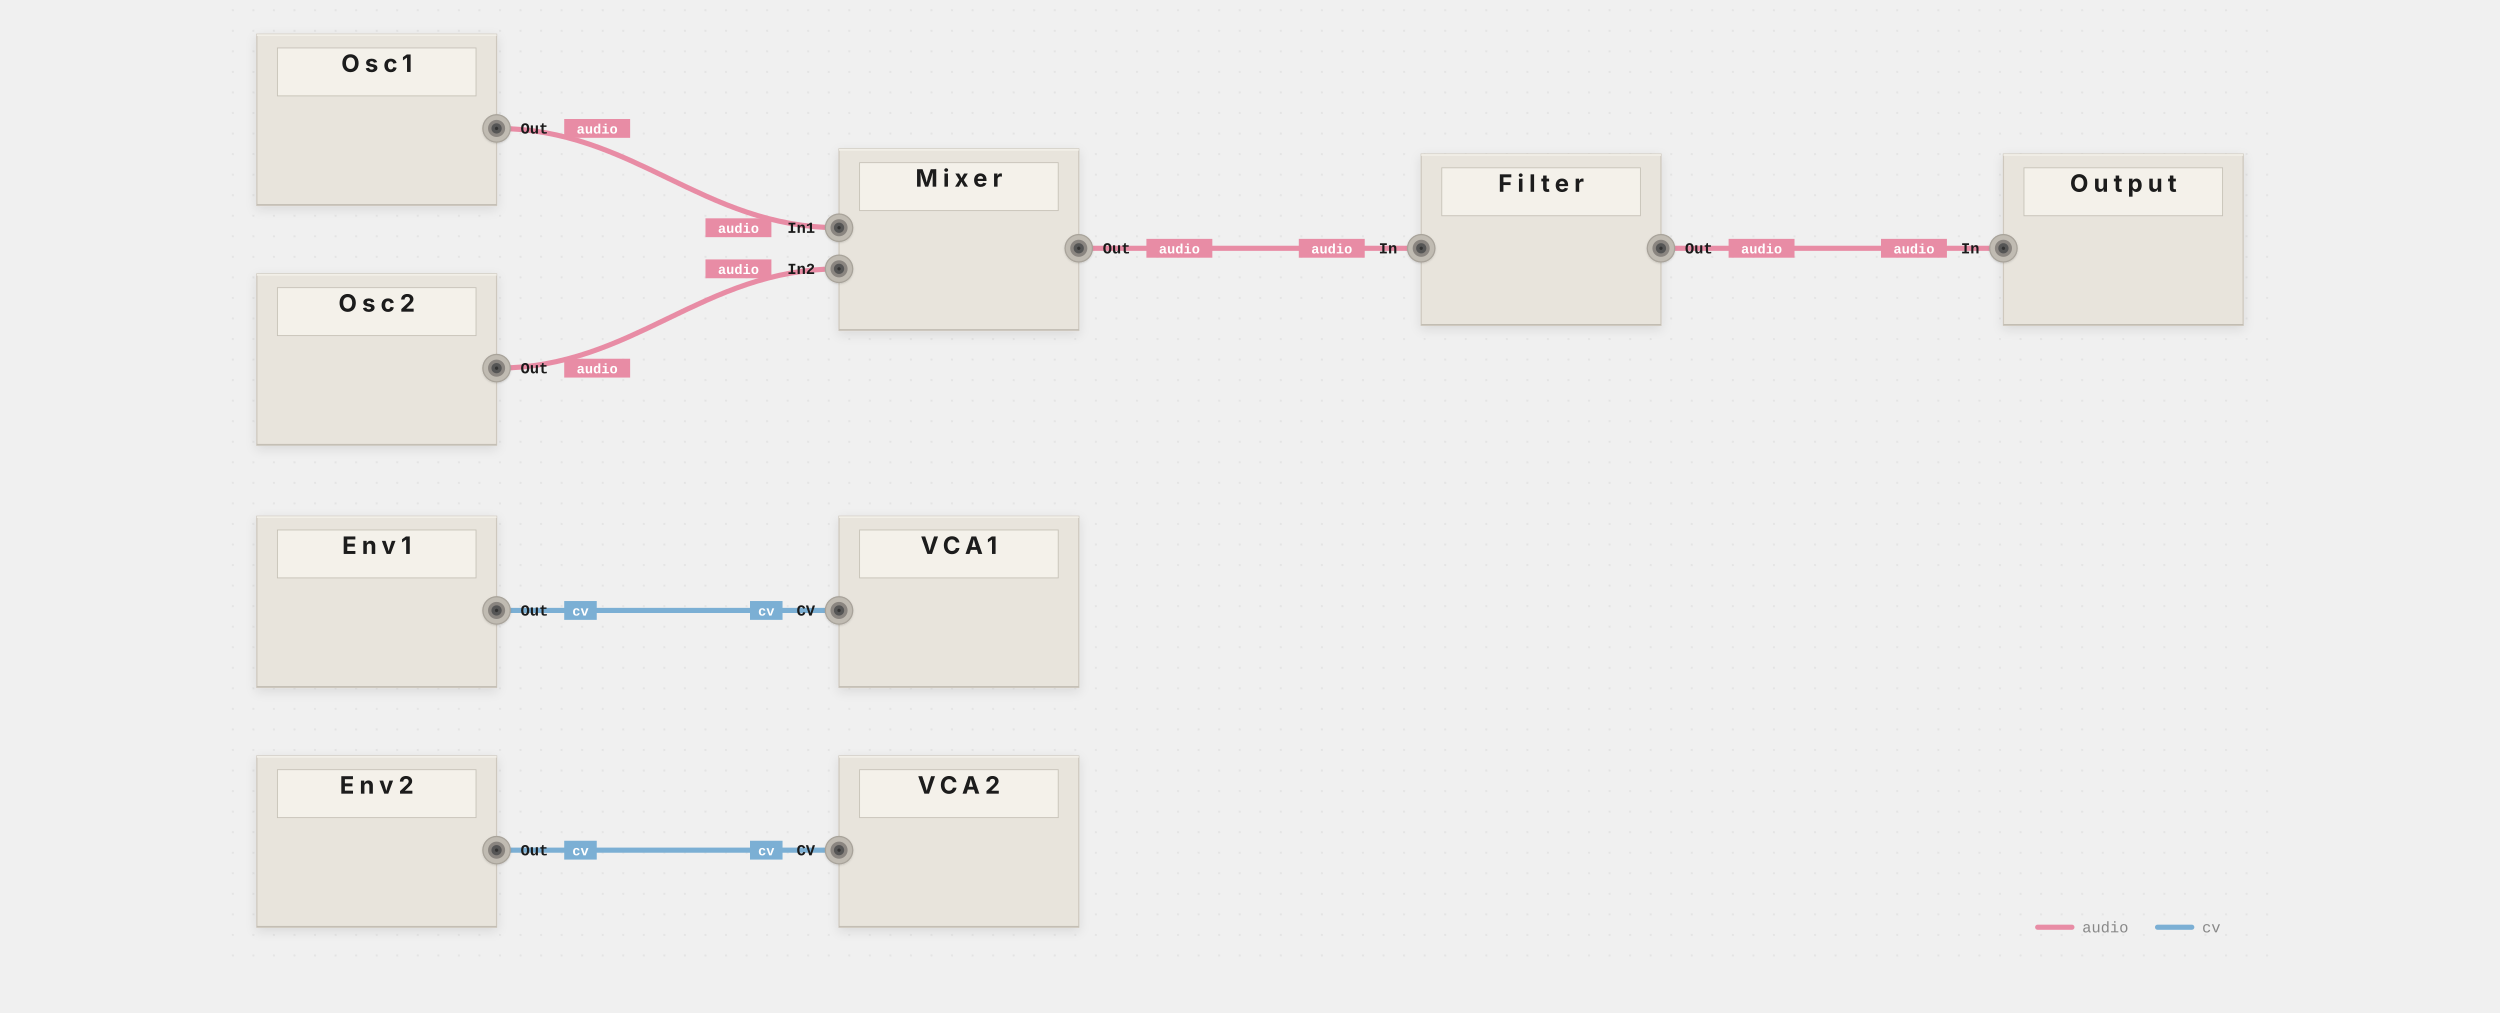
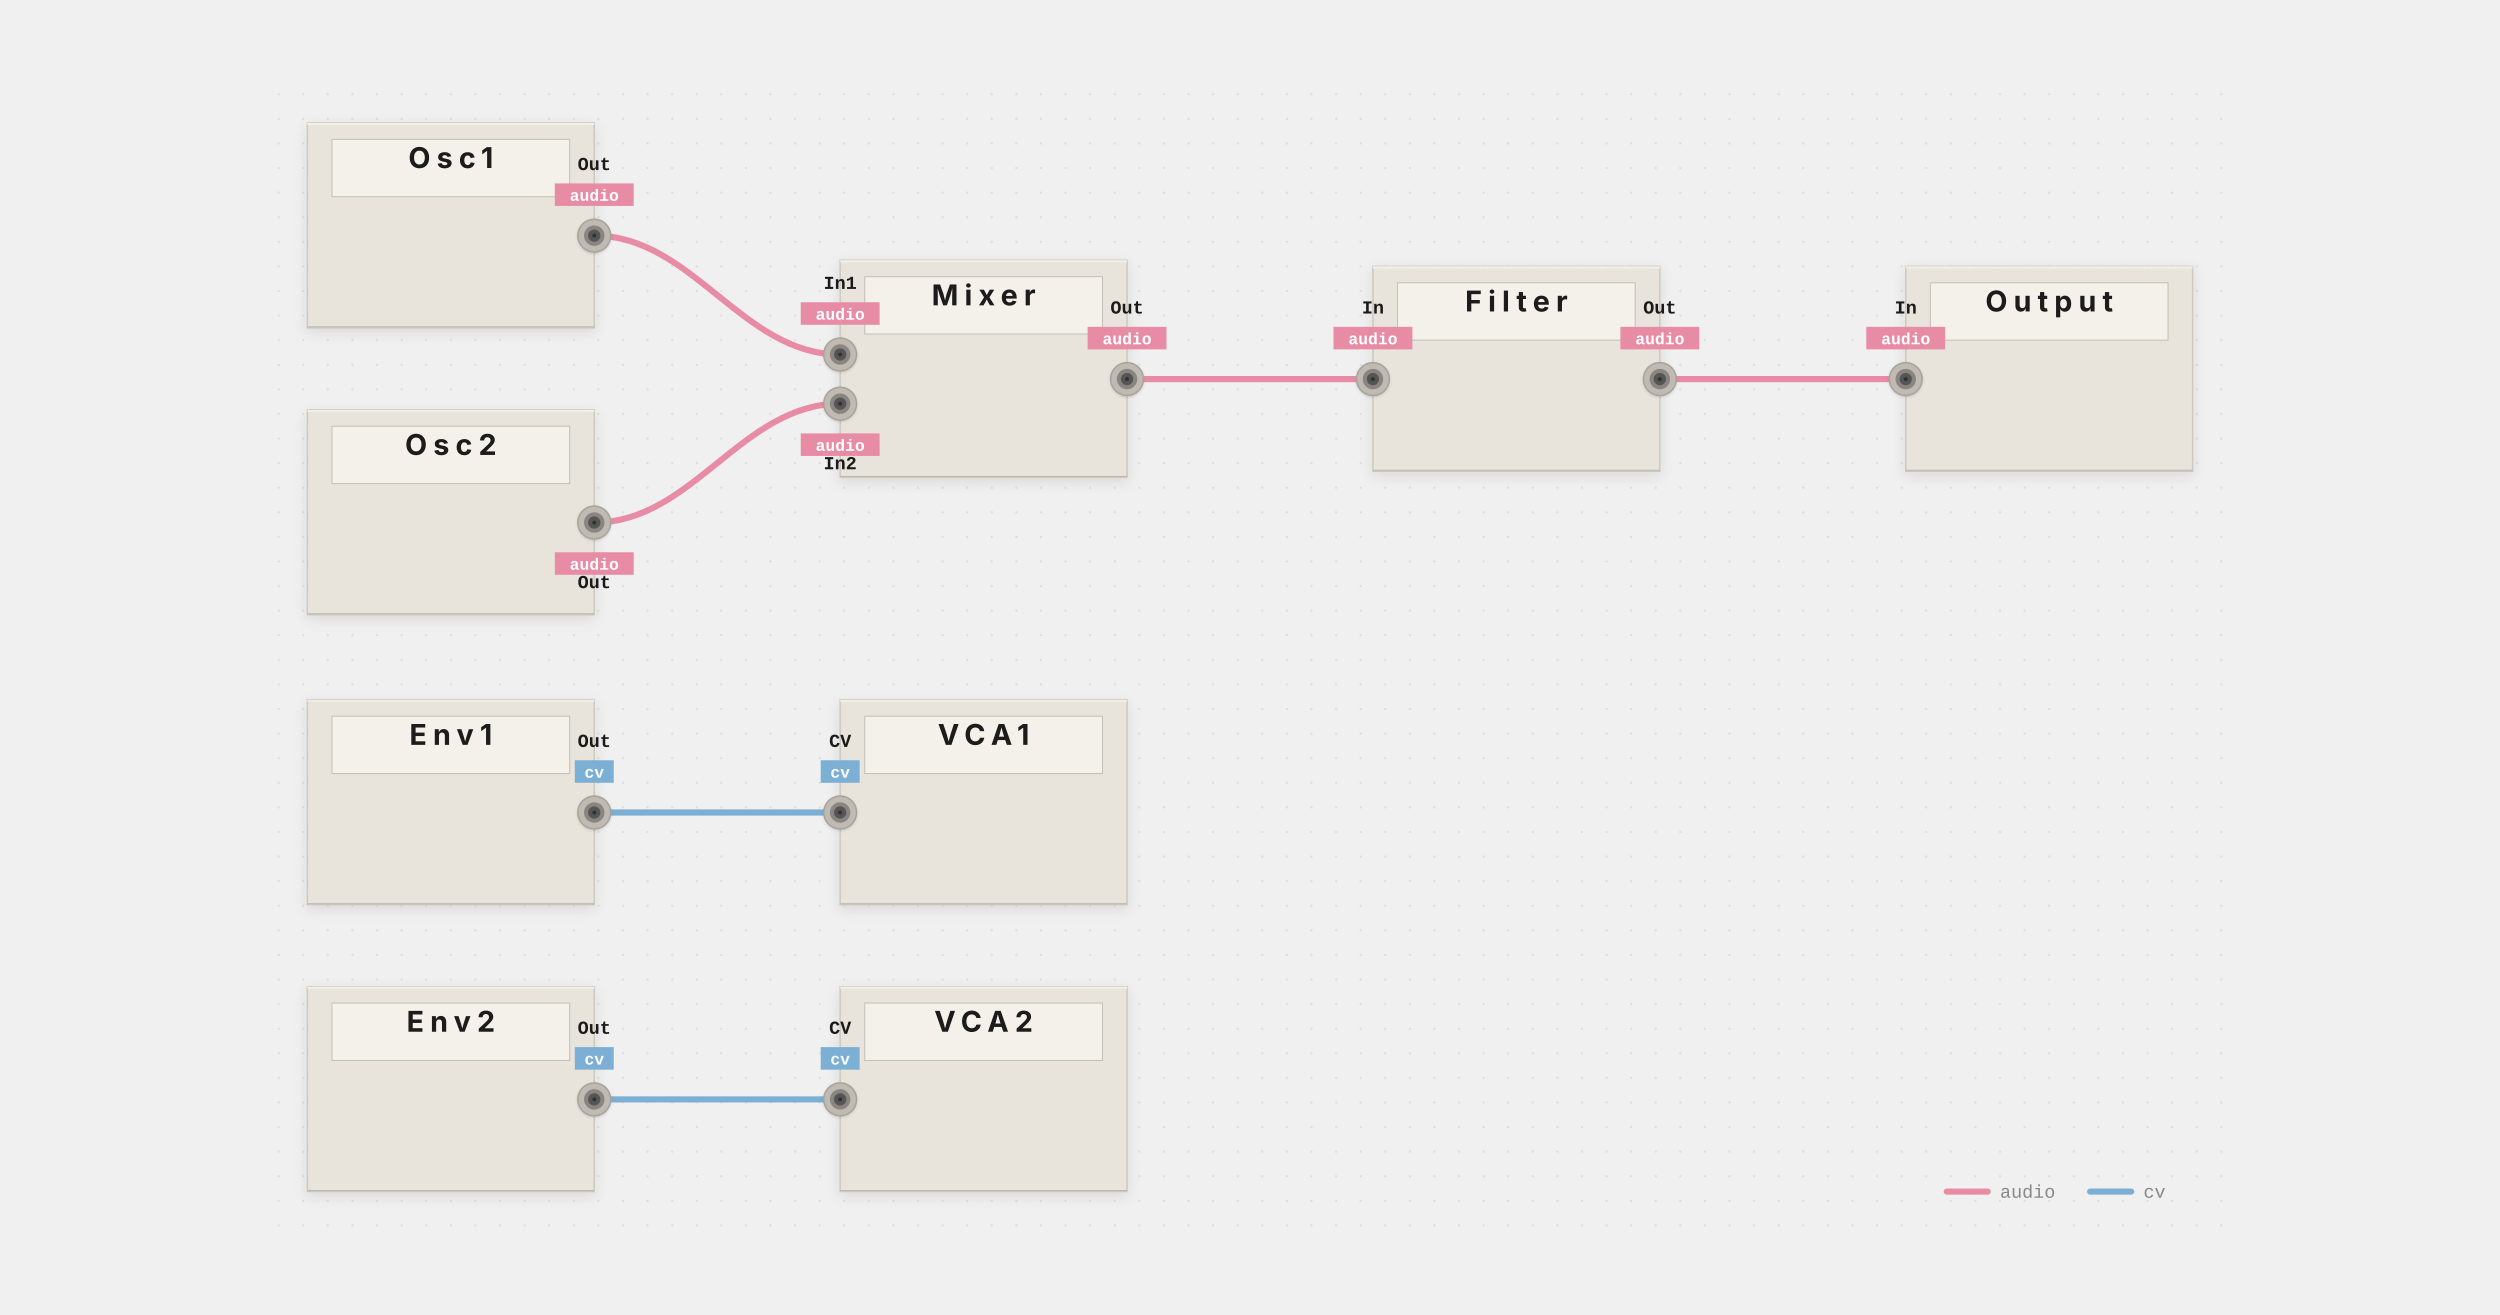
- <svg xmlns="http://www.w3.org/2000/svg" viewBox="-130 0 1460 591.5" width="100%" data-pf-min-width="1460" role="img" aria-labelledby="pf-f23ccf-title pf-f23ccf-desc">
+ <svg xmlns="http://www.w3.org/2000/svg" viewBox="-130 -40 1220 641.5" width="100%" data-pf-min-width="1220" role="img" aria-labelledby="pf-0bf689-title pf-0bf689-desc">
  <style>@media print { .pf-panel, .pf-jack { filter: none; } }</style>
  <defs>
-     <filter id="pf-f23ccf-panel-shadow" x="-20%" y="-20%" width="140%" height="140%">
+     <filter id="pf-0bf689-panel-shadow" x="-20%" y="-20%" width="140%" height="140%">
      <feDropShadow dx="0" dy="2" stdDeviation="3" flood-opacity="0.1" />
    </filter>
-     <filter id="pf-f23ccf-jack-shadow" x="-20%" y="-20%" width="140%" height="140%">
+     <filter id="pf-0bf689-jack-shadow" x="-20%" y="-20%" width="140%" height="140%">
      <feDropShadow dx="0" dy="0.5" stdDeviation="0.8" flood-opacity="0.15" />
    </filter>
-     <pattern id="pf-f23ccf-dots" width="12" height="12" patternUnits="userSpaceOnUse">
+     <pattern id="pf-0bf689-dots" width="12" height="12" patternUnits="userSpaceOnUse">
      <circle cx="6" cy="6" r="0.5" fill="#aaaaaa" opacity="0.3" />
    </pattern>
  </defs>
  <g class="pf-layer-bg">
-     <rect width="1200" height="561.5" fill="url(#pf-f23ccf-dots)" />
+     <rect width="960" height="561.5" fill="url(#pf-0bf689-dots)" />
  </g>
  <g class="pf-layer-cables">
-     <path d="M 160 75 C 240 75, 280 133, 360 133" stroke="#e88ca5" stroke-width="3" fill="none" stroke-linecap="round" stroke-linejoin="round" data-connection="conn-0" data-signal="audio" />
-     <path d="M 160 356.5 C 240 356.5, 280 356.5, 360 356.5" stroke="#7bafd4" stroke-width="3" fill="none" stroke-linecap="round" stroke-linejoin="round" data-connection="conn-1" data-signal="cv" />
-     <path d="M 160 215 C 240 215, 280 157, 360 157" stroke="#e88ca5" stroke-width="3" fill="none" stroke-linecap="round" stroke-linejoin="round" data-connection="conn-2" data-signal="audio" />
-     <path d="M 160 496.5 C 240 496.5, 280 496.5, 360 496.5" stroke="#7bafd4" stroke-width="3" fill="none" stroke-linecap="round" stroke-linejoin="round" data-connection="conn-3" data-signal="cv" />
-     <path d="M 500 145 C 580 145, 620 145, 700 145" stroke="#e88ca5" stroke-width="3" fill="none" stroke-linecap="round" stroke-linejoin="round" data-connection="conn-4" data-signal="audio" />
-     <path d="M 840 145 C 920 145, 960 145, 1040 145" stroke="#e88ca5" stroke-width="3" fill="none" stroke-linecap="round" stroke-linejoin="round" data-connection="conn-5" data-signal="audio" />
+     <path d="M 160 75 C 208 75, 232 133, 280 133" stroke="#e88ca5" stroke-width="3" fill="none" stroke-linecap="round" stroke-linejoin="round" data-connection="conn-0" data-signal="audio" />
+     <path d="M 160 356.5 C 208 356.5, 232 356.5, 280 356.5" stroke="#7bafd4" stroke-width="3" fill="none" stroke-linecap="round" stroke-linejoin="round" data-connection="conn-1" data-signal="cv" />
+     <path d="M 160 215 C 208 215, 232 157, 280 157" stroke="#e88ca5" stroke-width="3" fill="none" stroke-linecap="round" stroke-linejoin="round" data-connection="conn-2" data-signal="audio" />
+     <path d="M 160 496.5 C 208 496.5, 232 496.5, 280 496.5" stroke="#7bafd4" stroke-width="3" fill="none" stroke-linecap="round" stroke-linejoin="round" data-connection="conn-3" data-signal="cv" />
+     <path d="M 420 145 C 468 145, 492 145, 540 145" stroke="#e88ca5" stroke-width="3" fill="none" stroke-linecap="round" stroke-linejoin="round" data-connection="conn-4" data-signal="audio" />
+     <path d="M 680 145 C 728 145, 752 145, 800 145" stroke="#e88ca5" stroke-width="3" fill="none" stroke-linecap="round" stroke-linejoin="round" data-connection="conn-5" data-signal="audio" />
    <circle cx="160" cy="75" r="3.5" fill="#d47a93" />
-     <circle cx="360" cy="133" r="3.5" fill="#d47a93" />
+     <circle cx="280" cy="133" r="3.5" fill="#d47a93" />
    <circle cx="160" cy="356.5" r="3.5" fill="#6a9ec3" />
-     <circle cx="360" cy="356.5" r="3.5" fill="#6a9ec3" />
+     <circle cx="280" cy="356.5" r="3.5" fill="#6a9ec3" />
    <circle cx="160" cy="215" r="3.5" fill="#d47a93" />
-     <circle cx="360" cy="157" r="3.5" fill="#d47a93" />
+     <circle cx="280" cy="157" r="3.5" fill="#d47a93" />
    <circle cx="160" cy="496.5" r="3.5" fill="#6a9ec3" />
-     <circle cx="360" cy="496.5" r="3.5" fill="#6a9ec3" />
-     <circle cx="500" cy="145" r="3.5" fill="#d47a93" />
-     <circle cx="700" cy="145" r="3.5" fill="#d47a93" />
-     <circle cx="840" cy="145" r="3.5" fill="#d47a93" />
-     <circle cx="1040" cy="145" r="3.5" fill="#d47a93" />
+     <circle cx="280" cy="496.5" r="3.5" fill="#6a9ec3" />
+     <circle cx="420" cy="145" r="3.5" fill="#d47a93" />
+     <circle cx="540" cy="145" r="3.5" fill="#d47a93" />
+     <circle cx="680" cy="145" r="3.5" fill="#d47a93" />
+     <circle cx="800" cy="145" r="3.5" fill="#d47a93" />
  </g>
  <g class="pf-layer-panels">
-     <g data-module="Osc1" filter="url(#pf-f23ccf-panel-shadow)">
+     <g data-module="Osc1" filter="url(#pf-0bf689-panel-shadow)">
      <rect x="20" y="20" width="140" height="100" fill="#e8e4dc" stroke="#cec8be" stroke-width="0.75" rx="0" />
      <line x1="20" y1="20.5" x2="160" y2="20.5" stroke="#f2efe8" stroke-width="1" />
      <line x1="20" y1="119.5" x2="160" y2="119.5" stroke="#bdb8ae" stroke-width="0.5" />
      <rect x="32" y="28" width="116" height="28" fill="#f4f1ea" stroke="#c5c0b6" stroke-width="0.5" />
      <text x="90" y="42" text-anchor="middle" font-family="system-ui, -apple-system, BlinkMacSystemFont, 'Segoe UI', sans-serif" font-size="14" font-weight="700" fill="#1a1a1a" letter-spacing="3">Osc1</text>
    </g>
-     <g data-module="Mixer" filter="url(#pf-f23ccf-panel-shadow)">
-       <rect x="360" y="87" width="140" height="106" fill="#e8e4dc" stroke="#cec8be" stroke-width="0.75" rx="0" />
-       <line x1="360" y1="87.5" x2="500" y2="87.5" stroke="#f2efe8" stroke-width="1" />
-       <line x1="360" y1="192.5" x2="500" y2="192.5" stroke="#bdb8ae" stroke-width="0.5" />
-       <rect x="372" y="95" width="116" height="28" fill="#f4f1ea" stroke="#c5c0b6" stroke-width="0.5" />
-       <text x="430" y="109" text-anchor="middle" font-family="system-ui, -apple-system, BlinkMacSystemFont, 'Segoe UI', sans-serif" font-size="14" font-weight="700" fill="#1a1a1a" letter-spacing="3">Mixer</text>
-     </g>
-     <g data-module="Env1" filter="url(#pf-f23ccf-panel-shadow)">
+     <g data-module="Mixer" filter="url(#pf-0bf689-panel-shadow)">
+       <rect x="280" y="87" width="140" height="106" fill="#e8e4dc" stroke="#cec8be" stroke-width="0.75" rx="0" />
+       <line x1="280" y1="87.5" x2="420" y2="87.5" stroke="#f2efe8" stroke-width="1" />
+       <line x1="280" y1="192.5" x2="420" y2="192.5" stroke="#bdb8ae" stroke-width="0.5" />
+       <rect x="292" y="95" width="116" height="28" fill="#f4f1ea" stroke="#c5c0b6" stroke-width="0.5" />
+       <text x="350" y="109" text-anchor="middle" font-family="system-ui, -apple-system, BlinkMacSystemFont, 'Segoe UI', sans-serif" font-size="14" font-weight="700" fill="#1a1a1a" letter-spacing="3">Mixer</text>
+     </g>
+     <g data-module="Env1" filter="url(#pf-0bf689-panel-shadow)">
      <rect x="20" y="301.5" width="140" height="100" fill="#e8e4dc" stroke="#cec8be" stroke-width="0.75" rx="0" />
      <line x1="20" y1="302" x2="160" y2="302" stroke="#f2efe8" stroke-width="1" />
      <line x1="20" y1="401" x2="160" y2="401" stroke="#bdb8ae" stroke-width="0.5" />
      <rect x="32" y="309.5" width="116" height="28" fill="#f4f1ea" stroke="#c5c0b6" stroke-width="0.5" />
      <text x="90" y="323.5" text-anchor="middle" font-family="system-ui, -apple-system, BlinkMacSystemFont, 'Segoe UI', sans-serif" font-size="14" font-weight="700" fill="#1a1a1a" letter-spacing="3">Env1</text>
    </g>
-     <g data-module="VCA1" filter="url(#pf-f23ccf-panel-shadow)">
-       <rect x="360" y="301.5" width="140" height="100" fill="#e8e4dc" stroke="#cec8be" stroke-width="0.75" rx="0" />
-       <line x1="360" y1="302" x2="500" y2="302" stroke="#f2efe8" stroke-width="1" />
-       <line x1="360" y1="401" x2="500" y2="401" stroke="#bdb8ae" stroke-width="0.5" />
-       <rect x="372" y="309.5" width="116" height="28" fill="#f4f1ea" stroke="#c5c0b6" stroke-width="0.5" />
-       <text x="430" y="323.5" text-anchor="middle" font-family="system-ui, -apple-system, BlinkMacSystemFont, 'Segoe UI', sans-serif" font-size="14" font-weight="700" fill="#1a1a1a" letter-spacing="3">VCA1</text>
-     </g>
-     <g data-module="Osc2" filter="url(#pf-f23ccf-panel-shadow)">
+     <g data-module="VCA1" filter="url(#pf-0bf689-panel-shadow)">
+       <rect x="280" y="301.5" width="140" height="100" fill="#e8e4dc" stroke="#cec8be" stroke-width="0.75" rx="0" />
+       <line x1="280" y1="302" x2="420" y2="302" stroke="#f2efe8" stroke-width="1" />
+       <line x1="280" y1="401" x2="420" y2="401" stroke="#bdb8ae" stroke-width="0.5" />
+       <rect x="292" y="309.5" width="116" height="28" fill="#f4f1ea" stroke="#c5c0b6" stroke-width="0.5" />
+       <text x="350" y="323.5" text-anchor="middle" font-family="system-ui, -apple-system, BlinkMacSystemFont, 'Segoe UI', sans-serif" font-size="14" font-weight="700" fill="#1a1a1a" letter-spacing="3">VCA1</text>
+     </g>
+     <g data-module="Osc2" filter="url(#pf-0bf689-panel-shadow)">
      <rect x="20" y="160" width="140" height="100" fill="#e8e4dc" stroke="#cec8be" stroke-width="0.75" rx="0" />
      <line x1="20" y1="160.5" x2="160" y2="160.5" stroke="#f2efe8" stroke-width="1" />
      <line x1="20" y1="259.5" x2="160" y2="259.5" stroke="#bdb8ae" stroke-width="0.5" />
      <rect x="32" y="168" width="116" height="28" fill="#f4f1ea" stroke="#c5c0b6" stroke-width="0.5" />
      <text x="90" y="182" text-anchor="middle" font-family="system-ui, -apple-system, BlinkMacSystemFont, 'Segoe UI', sans-serif" font-size="14" font-weight="700" fill="#1a1a1a" letter-spacing="3">Osc2</text>
    </g>
-     <g data-module="Env2" filter="url(#pf-f23ccf-panel-shadow)">
+     <g data-module="Env2" filter="url(#pf-0bf689-panel-shadow)">
      <rect x="20" y="441.5" width="140" height="100" fill="#e8e4dc" stroke="#cec8be" stroke-width="0.75" rx="0" />
      <line x1="20" y1="442" x2="160" y2="442" stroke="#f2efe8" stroke-width="1" />
      <line x1="20" y1="541" x2="160" y2="541" stroke="#bdb8ae" stroke-width="0.5" />
      <rect x="32" y="449.5" width="116" height="28" fill="#f4f1ea" stroke="#c5c0b6" stroke-width="0.5" />
      <text x="90" y="463.5" text-anchor="middle" font-family="system-ui, -apple-system, BlinkMacSystemFont, 'Segoe UI', sans-serif" font-size="14" font-weight="700" fill="#1a1a1a" letter-spacing="3">Env2</text>
    </g>
-     <g data-module="VCA2" filter="url(#pf-f23ccf-panel-shadow)">
-       <rect x="360" y="441.5" width="140" height="100" fill="#e8e4dc" stroke="#cec8be" stroke-width="0.75" rx="0" />
-       <line x1="360" y1="442" x2="500" y2="442" stroke="#f2efe8" stroke-width="1" />
-       <line x1="360" y1="541" x2="500" y2="541" stroke="#bdb8ae" stroke-width="0.5" />
-       <rect x="372" y="449.5" width="116" height="28" fill="#f4f1ea" stroke="#c5c0b6" stroke-width="0.5" />
-       <text x="430" y="463.5" text-anchor="middle" font-family="system-ui, -apple-system, BlinkMacSystemFont, 'Segoe UI', sans-serif" font-size="14" font-weight="700" fill="#1a1a1a" letter-spacing="3">VCA2</text>
-     </g>
-     <g data-module="Filter" filter="url(#pf-f23ccf-panel-shadow)">
-       <rect x="700" y="90" width="140" height="100" fill="#e8e4dc" stroke="#cec8be" stroke-width="0.75" rx="0" />
-       <line x1="700" y1="90.5" x2="840" y2="90.5" stroke="#f2efe8" stroke-width="1" />
-       <line x1="700" y1="189.5" x2="840" y2="189.5" stroke="#bdb8ae" stroke-width="0.5" />
-       <rect x="712" y="98" width="116" height="28" fill="#f4f1ea" stroke="#c5c0b6" stroke-width="0.5" />
-       <text x="770" y="112" text-anchor="middle" font-family="system-ui, -apple-system, BlinkMacSystemFont, 'Segoe UI', sans-serif" font-size="14" font-weight="700" fill="#1a1a1a" letter-spacing="3">Filter</text>
-     </g>
-     <g data-module="Output" filter="url(#pf-f23ccf-panel-shadow)">
-       <rect x="1040" y="90" width="140" height="100" fill="#e8e4dc" stroke="#cec8be" stroke-width="0.75" rx="0" />
-       <line x1="1040" y1="90.5" x2="1180" y2="90.5" stroke="#f2efe8" stroke-width="1" />
-       <line x1="1040" y1="189.5" x2="1180" y2="189.5" stroke="#bdb8ae" stroke-width="0.5" />
-       <rect x="1052" y="98" width="116" height="28" fill="#f4f1ea" stroke="#c5c0b6" stroke-width="0.5" />
-       <text x="1110" y="112" text-anchor="middle" font-family="system-ui, -apple-system, BlinkMacSystemFont, 'Segoe UI', sans-serif" font-size="14" font-weight="700" fill="#1a1a1a" letter-spacing="3">Output</text>
+     <g data-module="VCA2" filter="url(#pf-0bf689-panel-shadow)">
+       <rect x="280" y="441.5" width="140" height="100" fill="#e8e4dc" stroke="#cec8be" stroke-width="0.75" rx="0" />
+       <line x1="280" y1="442" x2="420" y2="442" stroke="#f2efe8" stroke-width="1" />
+       <line x1="280" y1="541" x2="420" y2="541" stroke="#bdb8ae" stroke-width="0.5" />
+       <rect x="292" y="449.5" width="116" height="28" fill="#f4f1ea" stroke="#c5c0b6" stroke-width="0.5" />
+       <text x="350" y="463.5" text-anchor="middle" font-family="system-ui, -apple-system, BlinkMacSystemFont, 'Segoe UI', sans-serif" font-size="14" font-weight="700" fill="#1a1a1a" letter-spacing="3">VCA2</text>
+     </g>
+     <g data-module="Filter" filter="url(#pf-0bf689-panel-shadow)">
+       <rect x="540" y="90" width="140" height="100" fill="#e8e4dc" stroke="#cec8be" stroke-width="0.75" rx="0" />
+       <line x1="540" y1="90.5" x2="680" y2="90.5" stroke="#f2efe8" stroke-width="1" />
+       <line x1="540" y1="189.5" x2="680" y2="189.5" stroke="#bdb8ae" stroke-width="0.5" />
+       <rect x="552" y="98" width="116" height="28" fill="#f4f1ea" stroke="#c5c0b6" stroke-width="0.5" />
+       <text x="610" y="112" text-anchor="middle" font-family="system-ui, -apple-system, BlinkMacSystemFont, 'Segoe UI', sans-serif" font-size="14" font-weight="700" fill="#1a1a1a" letter-spacing="3">Filter</text>
+     </g>
+     <g data-module="Output" filter="url(#pf-0bf689-panel-shadow)">
+       <rect x="800" y="90" width="140" height="100" fill="#e8e4dc" stroke="#cec8be" stroke-width="0.75" rx="0" />
+       <line x1="800" y1="90.5" x2="940" y2="90.5" stroke="#f2efe8" stroke-width="1" />
+       <line x1="800" y1="189.5" x2="940" y2="189.5" stroke="#bdb8ae" stroke-width="0.5" />
+       <rect x="812" y="98" width="116" height="28" fill="#f4f1ea" stroke="#c5c0b6" stroke-width="0.5" />
+       <text x="870" y="112" text-anchor="middle" font-family="system-ui, -apple-system, BlinkMacSystemFont, 'Segoe UI', sans-serif" font-size="14" font-weight="700" fill="#1a1a1a" letter-spacing="3">Output</text>
    </g>
  </g>
  <g class="pf-layer-params" />
  <g class="pf-layer-jacks">
-     <g data-port="osc1.out" filter="url(#pf-f23ccf-jack-shadow)">
+     <g data-port="osc1.out" filter="url(#pf-0bf689-jack-shadow)">
      <circle cx="160" cy="75" r="8" fill="#c0bbb2" stroke="#a8a39a" stroke-width="0.75" />
      <circle cx="160" cy="75" r="5" fill="#8a8580" />
      <circle cx="160" cy="75" r="3" fill="#555555" />
      <circle cx="160" cy="75" r="1" fill="#333333" />
    </g>
-     <g data-port="mixer.in1" filter="url(#pf-f23ccf-jack-shadow)">
-       <circle cx="360" cy="133" r="8" fill="#c0bbb2" stroke="#a8a39a" stroke-width="0.75" />
-       <circle cx="360" cy="133" r="5" fill="#8a8580" />
-       <circle cx="360" cy="133" r="3" fill="#555555" />
-       <circle cx="360" cy="133" r="1" fill="#333333" />
-     </g>
-     <g data-port="mixer.in2" filter="url(#pf-f23ccf-jack-shadow)">
-       <circle cx="360" cy="157" r="8" fill="#c0bbb2" stroke="#a8a39a" stroke-width="0.75" />
-       <circle cx="360" cy="157" r="5" fill="#8a8580" />
-       <circle cx="360" cy="157" r="3" fill="#555555" />
-       <circle cx="360" cy="157" r="1" fill="#333333" />
-     </g>
-     <g data-port="mixer.out" filter="url(#pf-f23ccf-jack-shadow)">
-       <circle cx="500" cy="145" r="8" fill="#c0bbb2" stroke="#a8a39a" stroke-width="0.75" />
-       <circle cx="500" cy="145" r="5" fill="#8a8580" />
-       <circle cx="500" cy="145" r="3" fill="#555555" />
-       <circle cx="500" cy="145" r="1" fill="#333333" />
-     </g>
-     <g data-port="env1.out" filter="url(#pf-f23ccf-jack-shadow)">
+     <g data-port="mixer.in1" filter="url(#pf-0bf689-jack-shadow)">
+       <circle cx="280" cy="133" r="8" fill="#c0bbb2" stroke="#a8a39a" stroke-width="0.75" />
+       <circle cx="280" cy="133" r="5" fill="#8a8580" />
+       <circle cx="280" cy="133" r="3" fill="#555555" />
+       <circle cx="280" cy="133" r="1" fill="#333333" />
+     </g>
+     <g data-port="mixer.in2" filter="url(#pf-0bf689-jack-shadow)">
+       <circle cx="280" cy="157" r="8" fill="#c0bbb2" stroke="#a8a39a" stroke-width="0.75" />
+       <circle cx="280" cy="157" r="5" fill="#8a8580" />
+       <circle cx="280" cy="157" r="3" fill="#555555" />
+       <circle cx="280" cy="157" r="1" fill="#333333" />
+     </g>
+     <g data-port="mixer.out" filter="url(#pf-0bf689-jack-shadow)">
+       <circle cx="420" cy="145" r="8" fill="#c0bbb2" stroke="#a8a39a" stroke-width="0.75" />
+       <circle cx="420" cy="145" r="5" fill="#8a8580" />
+       <circle cx="420" cy="145" r="3" fill="#555555" />
+       <circle cx="420" cy="145" r="1" fill="#333333" />
+     </g>
+     <g data-port="env1.out" filter="url(#pf-0bf689-jack-shadow)">
      <circle cx="160" cy="356.5" r="8" fill="#c0bbb2" stroke="#a8a39a" stroke-width="0.75" />
      <circle cx="160" cy="356.5" r="5" fill="#8a8580" />
      <circle cx="160" cy="356.5" r="3" fill="#555555" />
      <circle cx="160" cy="356.5" r="1" fill="#333333" />
    </g>
-     <g data-port="vca1.cv" filter="url(#pf-f23ccf-jack-shadow)">
-       <circle cx="360" cy="356.5" r="8" fill="#c0bbb2" stroke="#a8a39a" stroke-width="0.75" />
-       <circle cx="360" cy="356.5" r="5" fill="#8a8580" />
-       <circle cx="360" cy="356.5" r="3" fill="#555555" />
-       <circle cx="360" cy="356.5" r="1" fill="#333333" />
-     </g>
-     <g data-port="osc2.out" filter="url(#pf-f23ccf-jack-shadow)">
+     <g data-port="vca1.cv" filter="url(#pf-0bf689-jack-shadow)">
+       <circle cx="280" cy="356.5" r="8" fill="#c0bbb2" stroke="#a8a39a" stroke-width="0.75" />
+       <circle cx="280" cy="356.5" r="5" fill="#8a8580" />
+       <circle cx="280" cy="356.5" r="3" fill="#555555" />
+       <circle cx="280" cy="356.5" r="1" fill="#333333" />
+     </g>
+     <g data-port="osc2.out" filter="url(#pf-0bf689-jack-shadow)">
      <circle cx="160" cy="215" r="8" fill="#c0bbb2" stroke="#a8a39a" stroke-width="0.75" />
      <circle cx="160" cy="215" r="5" fill="#8a8580" />
      <circle cx="160" cy="215" r="3" fill="#555555" />
      <circle cx="160" cy="215" r="1" fill="#333333" />
    </g>
-     <g data-port="env2.out" filter="url(#pf-f23ccf-jack-shadow)">
+     <g data-port="env2.out" filter="url(#pf-0bf689-jack-shadow)">
      <circle cx="160" cy="496.5" r="8" fill="#c0bbb2" stroke="#a8a39a" stroke-width="0.75" />
      <circle cx="160" cy="496.5" r="5" fill="#8a8580" />
      <circle cx="160" cy="496.5" r="3" fill="#555555" />
      <circle cx="160" cy="496.5" r="1" fill="#333333" />
    </g>
-     <g data-port="vca2.cv" filter="url(#pf-f23ccf-jack-shadow)">
-       <circle cx="360" cy="496.5" r="8" fill="#c0bbb2" stroke="#a8a39a" stroke-width="0.75" />
-       <circle cx="360" cy="496.5" r="5" fill="#8a8580" />
-       <circle cx="360" cy="496.5" r="3" fill="#555555" />
-       <circle cx="360" cy="496.5" r="1" fill="#333333" />
-     </g>
-     <g data-port="filter.in" filter="url(#pf-f23ccf-jack-shadow)">
-       <circle cx="700" cy="145" r="8" fill="#c0bbb2" stroke="#a8a39a" stroke-width="0.75" />
-       <circle cx="700" cy="145" r="5" fill="#8a8580" />
-       <circle cx="700" cy="145" r="3" fill="#555555" />
-       <circle cx="700" cy="145" r="1" fill="#333333" />
-     </g>
-     <g data-port="filter.out" filter="url(#pf-f23ccf-jack-shadow)">
-       <circle cx="840" cy="145" r="8" fill="#c0bbb2" stroke="#a8a39a" stroke-width="0.75" />
-       <circle cx="840" cy="145" r="5" fill="#8a8580" />
-       <circle cx="840" cy="145" r="3" fill="#555555" />
-       <circle cx="840" cy="145" r="1" fill="#333333" />
-     </g>
-     <g data-port="output.in" filter="url(#pf-f23ccf-jack-shadow)">
-       <circle cx="1040" cy="145" r="8" fill="#c0bbb2" stroke="#a8a39a" stroke-width="0.75" />
-       <circle cx="1040" cy="145" r="5" fill="#8a8580" />
-       <circle cx="1040" cy="145" r="3" fill="#555555" />
-       <circle cx="1040" cy="145" r="1" fill="#333333" />
+     <g data-port="vca2.cv" filter="url(#pf-0bf689-jack-shadow)">
+       <circle cx="280" cy="496.5" r="8" fill="#c0bbb2" stroke="#a8a39a" stroke-width="0.75" />
+       <circle cx="280" cy="496.5" r="5" fill="#8a8580" />
+       <circle cx="280" cy="496.5" r="3" fill="#555555" />
+       <circle cx="280" cy="496.5" r="1" fill="#333333" />
+     </g>
+     <g data-port="filter.in" filter="url(#pf-0bf689-jack-shadow)">
+       <circle cx="540" cy="145" r="8" fill="#c0bbb2" stroke="#a8a39a" stroke-width="0.75" />
+       <circle cx="540" cy="145" r="5" fill="#8a8580" />
+       <circle cx="540" cy="145" r="3" fill="#555555" />
+       <circle cx="540" cy="145" r="1" fill="#333333" />
+     </g>
+     <g data-port="filter.out" filter="url(#pf-0bf689-jack-shadow)">
+       <circle cx="680" cy="145" r="8" fill="#c0bbb2" stroke="#a8a39a" stroke-width="0.75" />
+       <circle cx="680" cy="145" r="5" fill="#8a8580" />
+       <circle cx="680" cy="145" r="3" fill="#555555" />
+       <circle cx="680" cy="145" r="1" fill="#333333" />
+     </g>
+     <g data-port="output.in" filter="url(#pf-0bf689-jack-shadow)">
+       <circle cx="800" cy="145" r="8" fill="#c0bbb2" stroke="#a8a39a" stroke-width="0.75" />
+       <circle cx="800" cy="145" r="5" fill="#8a8580" />
+       <circle cx="800" cy="145" r="3" fill="#555555" />
+       <circle cx="800" cy="145" r="1" fill="#333333" />
    </g>
  </g>
  <g class="pf-layer-labels">
-     <text x="174" y="78" font-family="'SF Mono', 'Fira Code', Consolas, 'Courier New', monospace" font-size="9" fill="#1a1a1a" font-weight="600" text-anchor="start">Out</text>
-     <rect class="pf-port-pill" x="199.5" y="69.5" width="38.5" height="11" rx="0" fill="#e88ca5" data-signal="audio" />
-     <text class="pf-port-pill-text" x="218.75" y="78" text-anchor="middle" font-family="'SF Mono', 'Fira Code', Consolas, 'Courier New', monospace" font-size="8" fill="#ffffff" font-weight="600">audio</text>
-     <text x="346" y="136" font-family="'SF Mono', 'Fira Code', Consolas, 'Courier New', monospace" font-size="9" fill="#1a1a1a" font-weight="600" text-anchor="end">In1</text>
-     <rect class="pf-port-pill" x="282" y="127.5" width="38.5" height="11" rx="0" fill="#e88ca5" data-signal="audio" />
-     <text class="pf-port-pill-text" x="301.25" y="136" text-anchor="middle" font-family="'SF Mono', 'Fira Code', Consolas, 'Courier New', monospace" font-size="8" fill="#ffffff" font-weight="600">audio</text>
-     <text x="346" y="160" font-family="'SF Mono', 'Fira Code', Consolas, 'Courier New', monospace" font-size="9" fill="#1a1a1a" font-weight="600" text-anchor="end">In2</text>
-     <rect class="pf-port-pill" x="282" y="151.5" width="38.5" height="11" rx="0" fill="#e88ca5" data-signal="audio" />
-     <text class="pf-port-pill-text" x="301.25" y="160" text-anchor="middle" font-family="'SF Mono', 'Fira Code', Consolas, 'Courier New', monospace" font-size="8" fill="#ffffff" font-weight="600">audio</text>
-     <text x="514" y="148" font-family="'SF Mono', 'Fira Code', Consolas, 'Courier New', monospace" font-size="9" fill="#1a1a1a" font-weight="600" text-anchor="start">Out</text>
-     <rect class="pf-port-pill" x="539.5" y="139.5" width="38.5" height="11" rx="0" fill="#e88ca5" data-signal="audio" />
-     <text class="pf-port-pill-text" x="558.75" y="148" text-anchor="middle" font-family="'SF Mono', 'Fira Code', Consolas, 'Courier New', monospace" font-size="8" fill="#ffffff" font-weight="600">audio</text>
-     <text x="174" y="359.5" font-family="'SF Mono', 'Fira Code', Consolas, 'Courier New', monospace" font-size="9" fill="#1a1a1a" font-weight="600" text-anchor="start">Out</text>
-     <rect class="pf-port-pill" x="199.5" y="351" width="19" height="11" rx="0" fill="#7bafd4" data-signal="cv" />
-     <text class="pf-port-pill-text" x="209" y="359.5" text-anchor="middle" font-family="'SF Mono', 'Fira Code', Consolas, 'Courier New', monospace" font-size="8" fill="#ffffff" font-weight="600">cv</text>
-     <text x="346" y="359.5" font-family="'SF Mono', 'Fira Code', Consolas, 'Courier New', monospace" font-size="9" fill="#1a1a1a" font-weight="600" text-anchor="end">CV</text>
-     <rect class="pf-port-pill" x="308" y="351" width="19" height="11" rx="0" fill="#7bafd4" data-signal="cv" />
-     <text class="pf-port-pill-text" x="317.5" y="359.5" text-anchor="middle" font-family="'SF Mono', 'Fira Code', Consolas, 'Courier New', monospace" font-size="8" fill="#ffffff" font-weight="600">cv</text>
-     <text x="174" y="218" font-family="'SF Mono', 'Fira Code', Consolas, 'Courier New', monospace" font-size="9" fill="#1a1a1a" font-weight="600" text-anchor="start">Out</text>
-     <rect class="pf-port-pill" x="199.5" y="209.5" width="38.5" height="11" rx="0" fill="#e88ca5" data-signal="audio" />
-     <text class="pf-port-pill-text" x="218.75" y="218" text-anchor="middle" font-family="'SF Mono', 'Fira Code', Consolas, 'Courier New', monospace" font-size="8" fill="#ffffff" font-weight="600">audio</text>
-     <text x="174" y="499.5" font-family="'SF Mono', 'Fira Code', Consolas, 'Courier New', monospace" font-size="9" fill="#1a1a1a" font-weight="600" text-anchor="start">Out</text>
-     <rect class="pf-port-pill" x="199.5" y="491" width="19" height="11" rx="0" fill="#7bafd4" data-signal="cv" />
-     <text class="pf-port-pill-text" x="209" y="499.5" text-anchor="middle" font-family="'SF Mono', 'Fira Code', Consolas, 'Courier New', monospace" font-size="8" fill="#ffffff" font-weight="600">cv</text>
-     <text x="346" y="499.5" font-family="'SF Mono', 'Fira Code', Consolas, 'Courier New', monospace" font-size="9" fill="#1a1a1a" font-weight="600" text-anchor="end">CV</text>
-     <rect class="pf-port-pill" x="308" y="491" width="19" height="11" rx="0" fill="#7bafd4" data-signal="cv" />
-     <text class="pf-port-pill-text" x="317.5" y="499.5" text-anchor="middle" font-family="'SF Mono', 'Fira Code', Consolas, 'Courier New', monospace" font-size="8" fill="#ffffff" font-weight="600">cv</text>
-     <text x="686" y="148" font-family="'SF Mono', 'Fira Code', Consolas, 'Courier New', monospace" font-size="9" fill="#1a1a1a" font-weight="600" text-anchor="end">In</text>
-     <rect class="pf-port-pill" x="628.5" y="139.5" width="38.5" height="11" rx="0" fill="#e88ca5" data-signal="audio" />
-     <text class="pf-port-pill-text" x="647.75" y="148" text-anchor="middle" font-family="'SF Mono', 'Fira Code', Consolas, 'Courier New', monospace" font-size="8" fill="#ffffff" font-weight="600">audio</text>
-     <text x="854" y="148" font-family="'SF Mono', 'Fira Code', Consolas, 'Courier New', monospace" font-size="9" fill="#1a1a1a" font-weight="600" text-anchor="start">Out</text>
-     <rect class="pf-port-pill" x="879.5" y="139.5" width="38.5" height="11" rx="0" fill="#e88ca5" data-signal="audio" />
-     <text class="pf-port-pill-text" x="898.75" y="148" text-anchor="middle" font-family="'SF Mono', 'Fira Code', Consolas, 'Courier New', monospace" font-size="8" fill="#ffffff" font-weight="600">audio</text>
-     <text x="1026" y="148" font-family="'SF Mono', 'Fira Code', Consolas, 'Courier New', monospace" font-size="9" fill="#1a1a1a" font-weight="600" text-anchor="end">In</text>
-     <rect class="pf-port-pill" x="968.5" y="139.5" width="38.5" height="11" rx="0" fill="#e88ca5" data-signal="audio" />
-     <text class="pf-port-pill-text" x="987.75" y="148" text-anchor="middle" font-family="'SF Mono', 'Fira Code', Consolas, 'Courier New', monospace" font-size="8" fill="#ffffff" font-weight="600">audio</text>
+     <text x="160" y="43" font-family="'SF Mono', 'Fira Code', Consolas, 'Courier New', monospace" font-size="9" fill="#1a1a1a" font-weight="600" text-anchor="middle">Out</text>
+     <rect class="pf-port-pill" x="140.75" y="49.5" width="38.5" height="11" rx="0" fill="#e88ca5" data-signal="audio" />
+     <text class="pf-port-pill-text" x="160" y="58" text-anchor="middle" font-family="'SF Mono', 'Fira Code', Consolas, 'Courier New', monospace" font-size="8" fill="#ffffff" font-weight="600">audio</text>
+     <text x="280" y="101" font-family="'SF Mono', 'Fira Code', Consolas, 'Courier New', monospace" font-size="9" fill="#1a1a1a" font-weight="600" text-anchor="middle">In1</text>
+     <rect class="pf-port-pill" x="260.75" y="107.5" width="38.5" height="11" rx="0" fill="#e88ca5" data-signal="audio" />
+     <text class="pf-port-pill-text" x="280" y="116" text-anchor="middle" font-family="'SF Mono', 'Fira Code', Consolas, 'Courier New', monospace" font-size="8" fill="#ffffff" font-weight="600">audio</text>
+     <text x="280" y="189" font-family="'SF Mono', 'Fira Code', Consolas, 'Courier New', monospace" font-size="9" fill="#1a1a1a" font-weight="600" text-anchor="middle">In2</text>
+     <rect class="pf-port-pill" x="260.75" y="171.5" width="38.5" height="11" rx="0" fill="#e88ca5" data-signal="audio" />
+     <text class="pf-port-pill-text" x="280" y="180" text-anchor="middle" font-family="'SF Mono', 'Fira Code', Consolas, 'Courier New', monospace" font-size="8" fill="#ffffff" font-weight="600">audio</text>
+     <text x="420" y="113" font-family="'SF Mono', 'Fira Code', Consolas, 'Courier New', monospace" font-size="9" fill="#1a1a1a" font-weight="600" text-anchor="middle">Out</text>
+     <rect class="pf-port-pill" x="400.75" y="119.5" width="38.5" height="11" rx="0" fill="#e88ca5" data-signal="audio" />
+     <text class="pf-port-pill-text" x="420" y="128" text-anchor="middle" font-family="'SF Mono', 'Fira Code', Consolas, 'Courier New', monospace" font-size="8" fill="#ffffff" font-weight="600">audio</text>
+     <text x="160" y="324.5" font-family="'SF Mono', 'Fira Code', Consolas, 'Courier New', monospace" font-size="9" fill="#1a1a1a" font-weight="600" text-anchor="middle">Out</text>
+     <rect class="pf-port-pill" x="150.5" y="331" width="19" height="11" rx="0" fill="#7bafd4" data-signal="cv" />
+     <text class="pf-port-pill-text" x="160" y="339.5" text-anchor="middle" font-family="'SF Mono', 'Fira Code', Consolas, 'Courier New', monospace" font-size="8" fill="#ffffff" font-weight="600">cv</text>
+     <text x="280" y="324.5" font-family="'SF Mono', 'Fira Code', Consolas, 'Courier New', monospace" font-size="9" fill="#1a1a1a" font-weight="600" text-anchor="middle">CV</text>
+     <rect class="pf-port-pill" x="270.5" y="331" width="19" height="11" rx="0" fill="#7bafd4" data-signal="cv" />
+     <text class="pf-port-pill-text" x="280" y="339.5" text-anchor="middle" font-family="'SF Mono', 'Fira Code', Consolas, 'Courier New', monospace" font-size="8" fill="#ffffff" font-weight="600">cv</text>
+     <text x="160" y="247" font-family="'SF Mono', 'Fira Code', Consolas, 'Courier New', monospace" font-size="9" fill="#1a1a1a" font-weight="600" text-anchor="middle">Out</text>
+     <rect class="pf-port-pill" x="140.75" y="229.5" width="38.5" height="11" rx="0" fill="#e88ca5" data-signal="audio" />
+     <text class="pf-port-pill-text" x="160" y="238" text-anchor="middle" font-family="'SF Mono', 'Fira Code', Consolas, 'Courier New', monospace" font-size="8" fill="#ffffff" font-weight="600">audio</text>
+     <text x="160" y="464.5" font-family="'SF Mono', 'Fira Code', Consolas, 'Courier New', monospace" font-size="9" fill="#1a1a1a" font-weight="600" text-anchor="middle">Out</text>
+     <rect class="pf-port-pill" x="150.5" y="471" width="19" height="11" rx="0" fill="#7bafd4" data-signal="cv" />
+     <text class="pf-port-pill-text" x="160" y="479.5" text-anchor="middle" font-family="'SF Mono', 'Fira Code', Consolas, 'Courier New', monospace" font-size="8" fill="#ffffff" font-weight="600">cv</text>
+     <text x="280" y="464.5" font-family="'SF Mono', 'Fira Code', Consolas, 'Courier New', monospace" font-size="9" fill="#1a1a1a" font-weight="600" text-anchor="middle">CV</text>
+     <rect class="pf-port-pill" x="270.5" y="471" width="19" height="11" rx="0" fill="#7bafd4" data-signal="cv" />
+     <text class="pf-port-pill-text" x="280" y="479.5" text-anchor="middle" font-family="'SF Mono', 'Fira Code', Consolas, 'Courier New', monospace" font-size="8" fill="#ffffff" font-weight="600">cv</text>
+     <text x="540" y="113" font-family="'SF Mono', 'Fira Code', Consolas, 'Courier New', monospace" font-size="9" fill="#1a1a1a" font-weight="600" text-anchor="middle">In</text>
+     <rect class="pf-port-pill" x="520.75" y="119.5" width="38.5" height="11" rx="0" fill="#e88ca5" data-signal="audio" />
+     <text class="pf-port-pill-text" x="540" y="128" text-anchor="middle" font-family="'SF Mono', 'Fira Code', Consolas, 'Courier New', monospace" font-size="8" fill="#ffffff" font-weight="600">audio</text>
+     <text x="680" y="113" font-family="'SF Mono', 'Fira Code', Consolas, 'Courier New', monospace" font-size="9" fill="#1a1a1a" font-weight="600" text-anchor="middle">Out</text>
+     <rect class="pf-port-pill" x="660.75" y="119.5" width="38.5" height="11" rx="0" fill="#e88ca5" data-signal="audio" />
+     <text class="pf-port-pill-text" x="680" y="128" text-anchor="middle" font-family="'SF Mono', 'Fira Code', Consolas, 'Courier New', monospace" font-size="8" fill="#ffffff" font-weight="600">audio</text>
+     <text x="800" y="113" font-family="'SF Mono', 'Fira Code', Consolas, 'Courier New', monospace" font-size="9" fill="#1a1a1a" font-weight="600" text-anchor="middle">In</text>
+     <rect class="pf-port-pill" x="780.75" y="119.5" width="38.5" height="11" rx="0" fill="#e88ca5" data-signal="audio" />
+     <text class="pf-port-pill-text" x="800" y="128" text-anchor="middle" font-family="'SF Mono', 'Fira Code', Consolas, 'Courier New', monospace" font-size="8" fill="#ffffff" font-weight="600">audio</text>
  </g>
  <g class="pf-layer-annotations" />
  <g class="pf-layer-legend">
-     <g transform="translate(1060, 541.5)">
+     <g transform="translate(820, 541.5)">
      <line x1="0" y1="0" x2="20" y2="0" stroke="#e88ca5" stroke-width="3" stroke-linecap="round" />
      <text x="26" y="3" font-family="'SF Mono', 'Fira Code', Consolas, 'Courier New', monospace" font-size="9" fill="#888888">audio</text>
    </g>
-     <g transform="translate(1130, 541.5)">
+     <g transform="translate(890, 541.5)">
      <line x1="0" y1="0" x2="20" y2="0" stroke="#7bafd4" stroke-width="3" stroke-linecap="round" />
      <text x="26" y="3" font-family="'SF Mono', 'Fira Code', Consolas, 'Courier New', monospace" font-size="9" fill="#888888">cv</text>
    </g>
  </g>
</svg>
